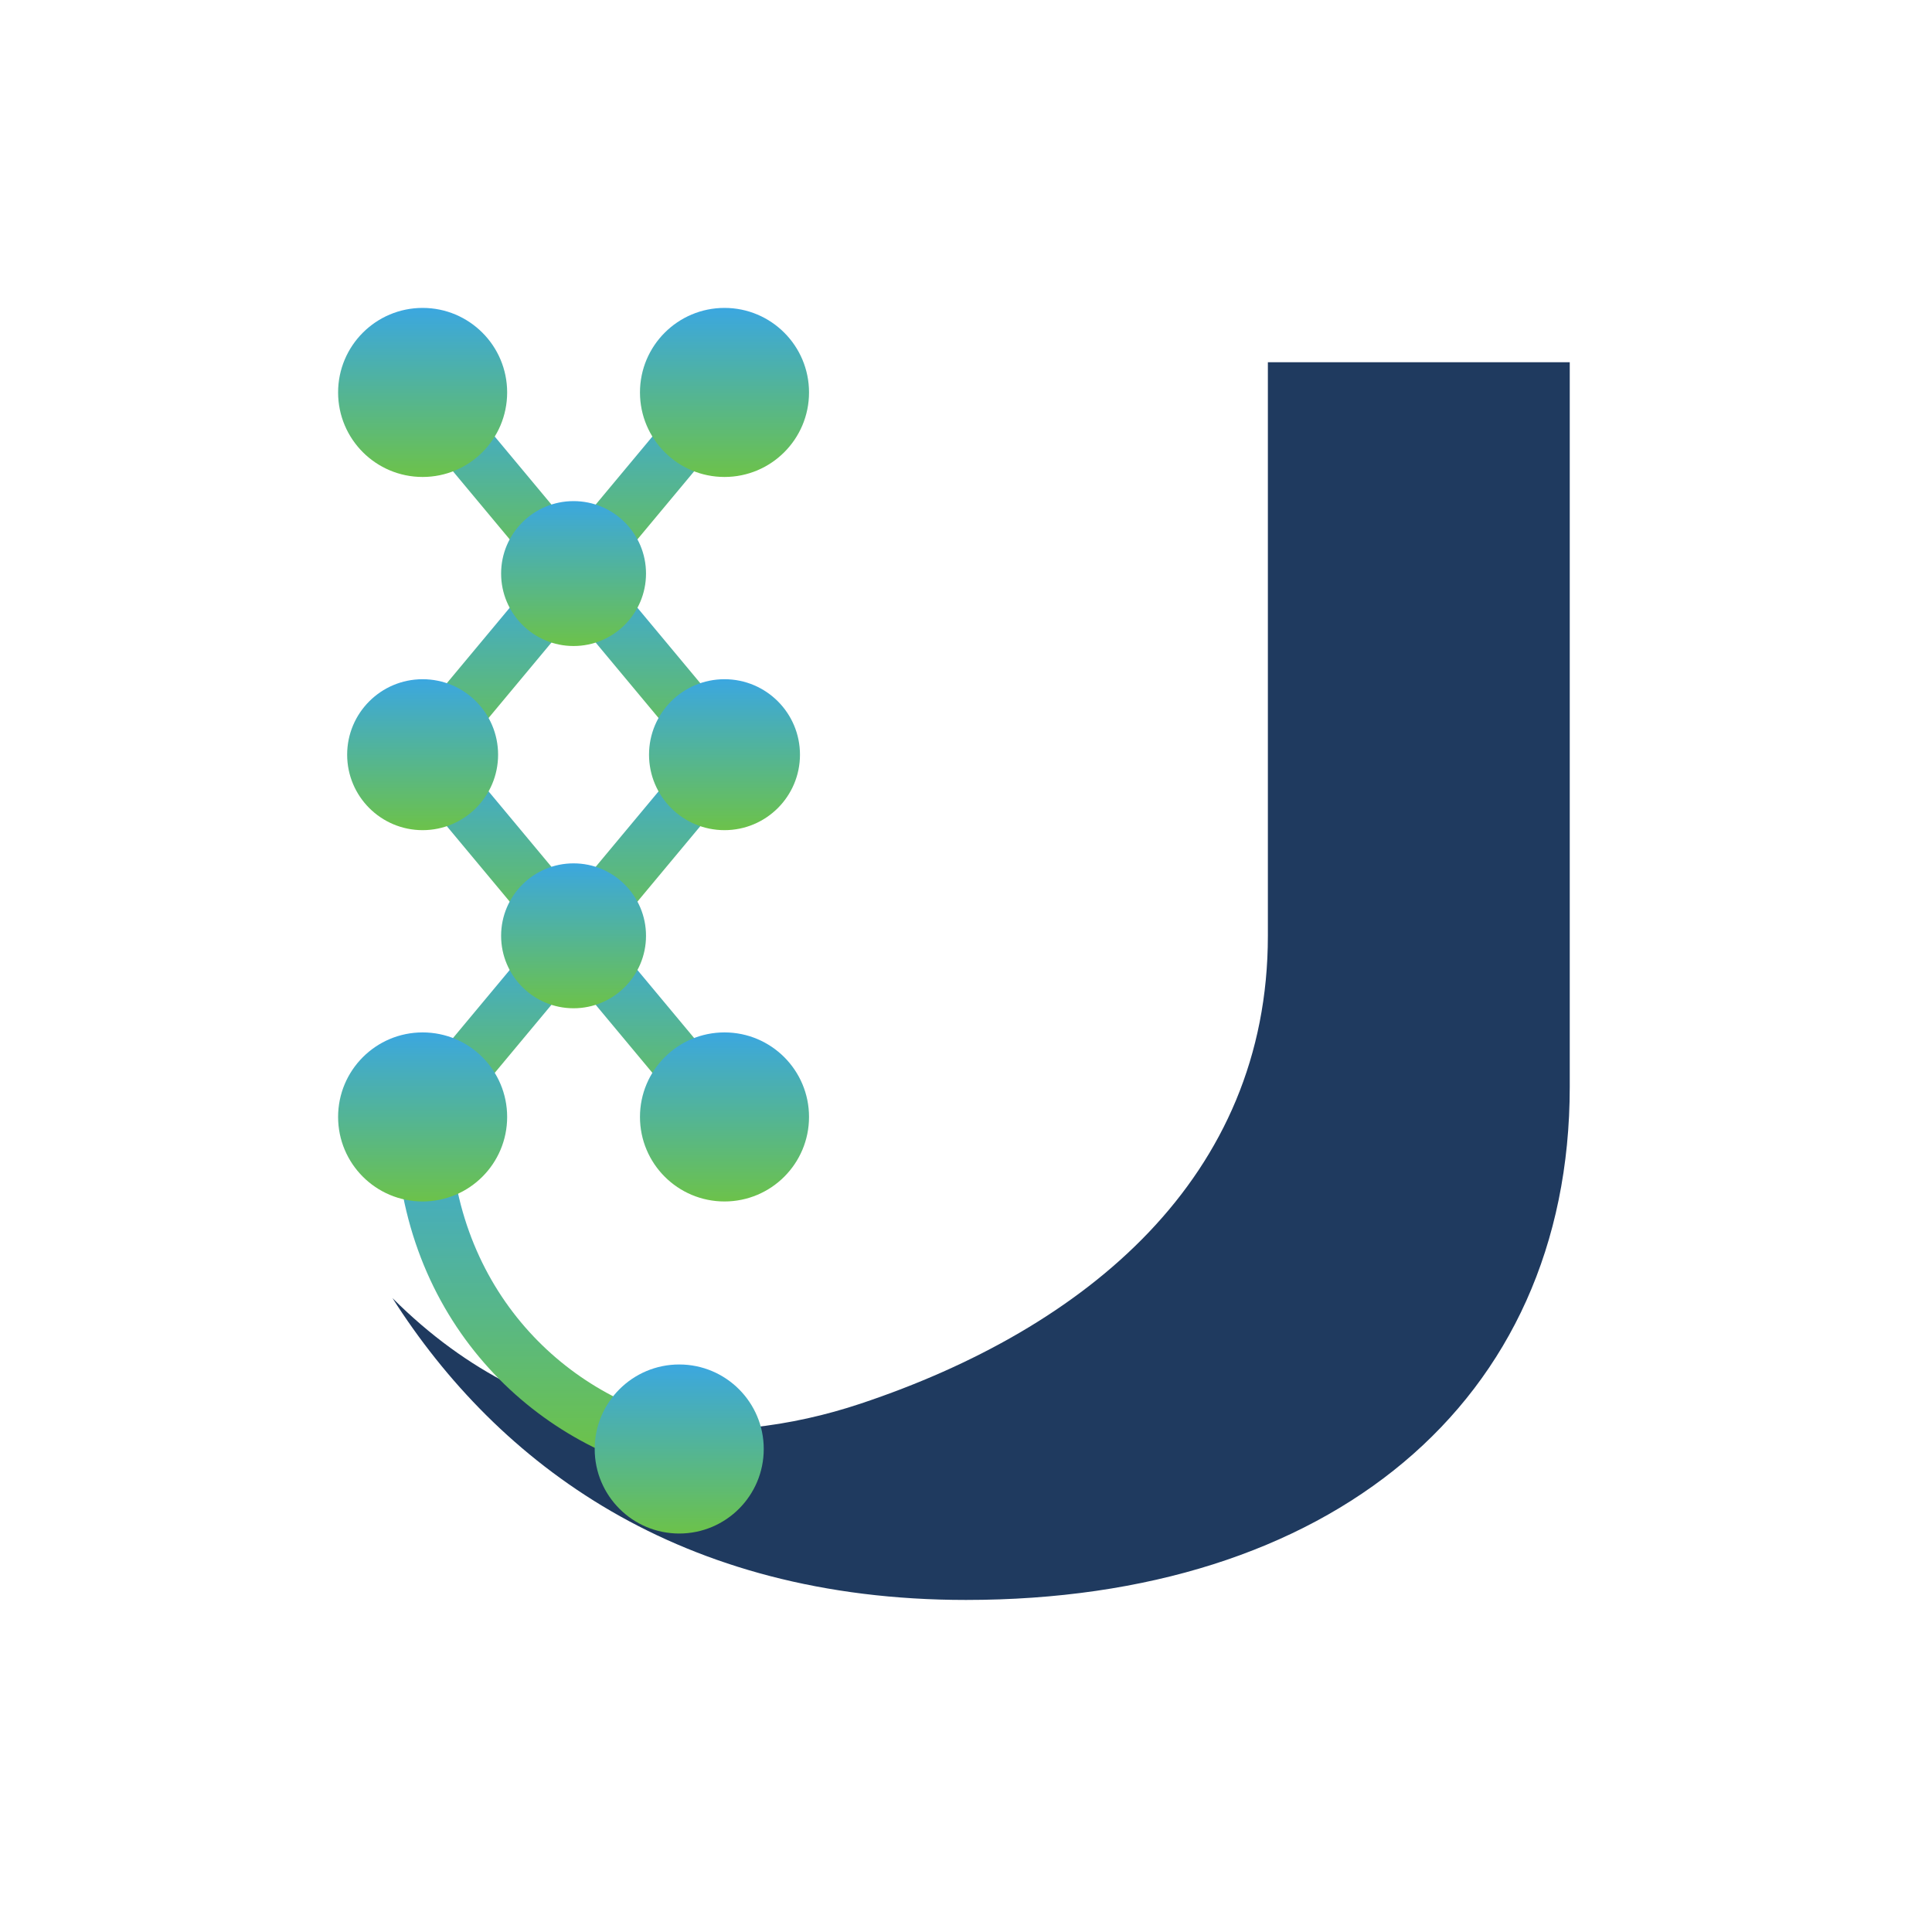
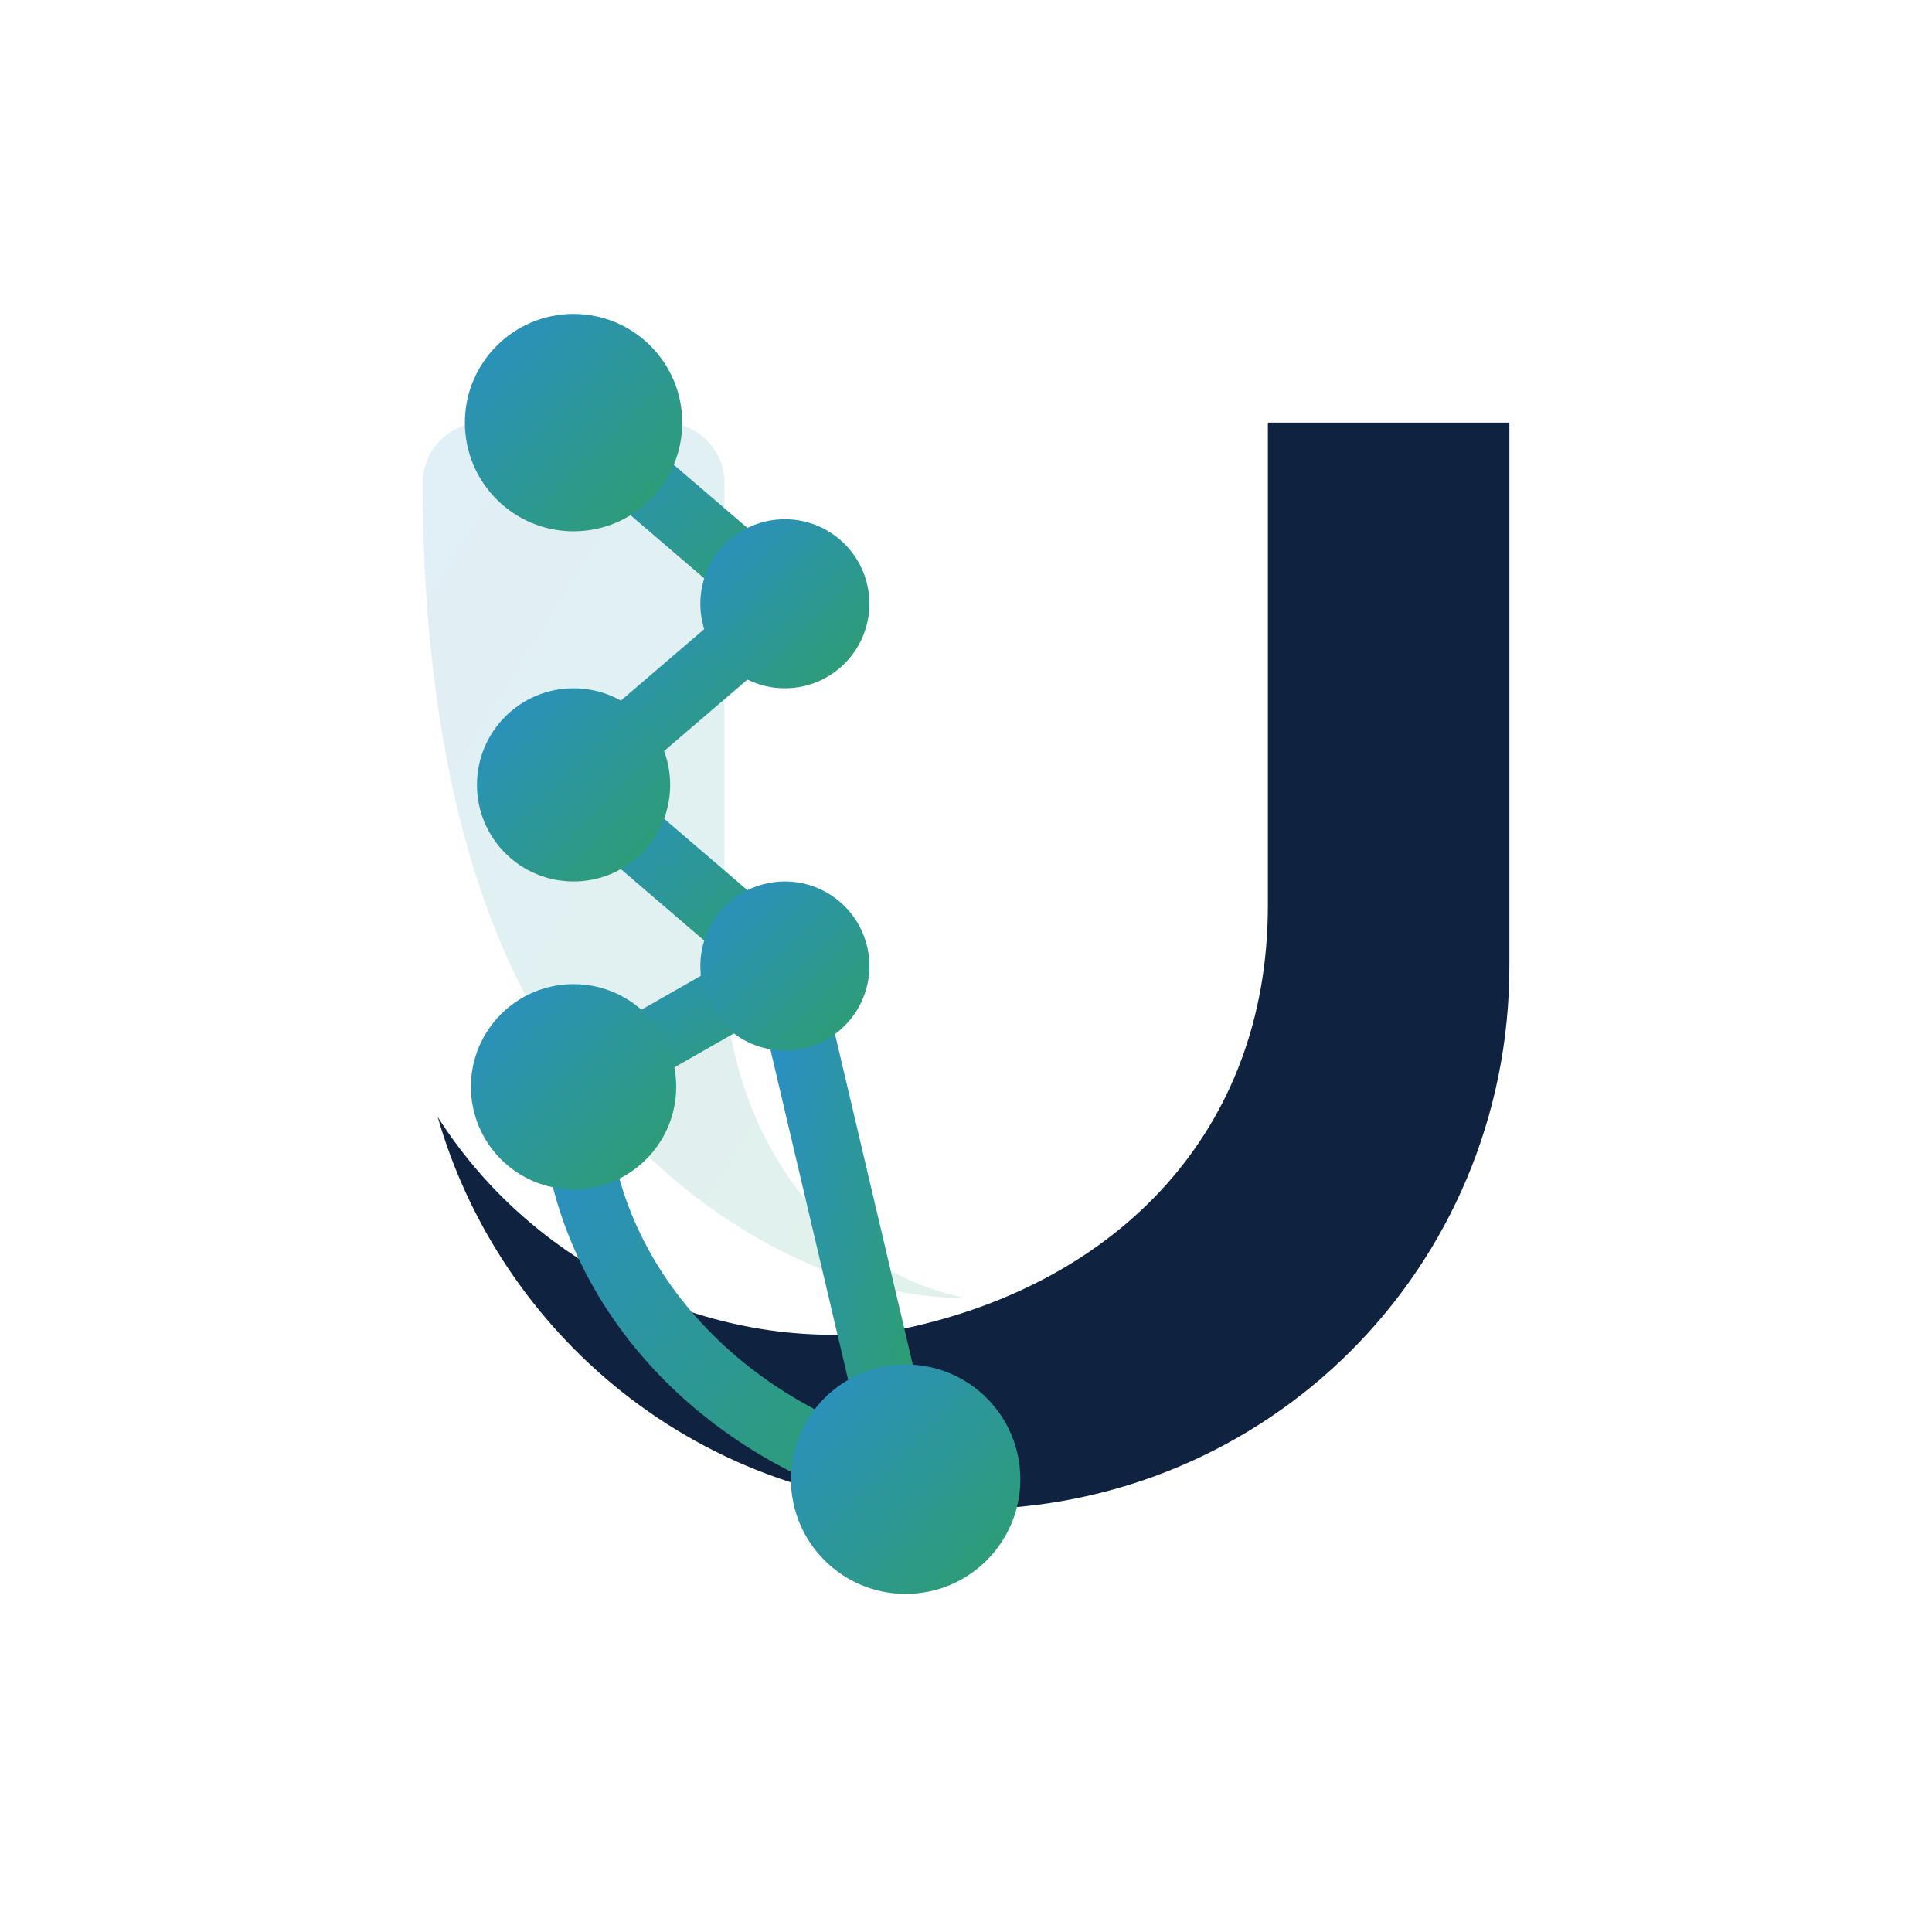
<svg xmlns="http://www.w3.org/2000/svg" viewBox="0 0 64 64" fill="none">
  <defs>
-     <linearGradient id="logo-lattice-grad" x1="0%" y1="0%" x2="0%" y2="100%">
-       <stop offset="0%" stop-color="#3BA7E0" />
-       <stop offset="100%" stop-color="#6CC24A" />
+     <linearGradient id="logo-lattice-grad" x1="0%" y1="0%" x2="100%" y2="100%">
+       <stop offset="0%" stop-color="#2A8FC7" />
+       <stop offset="100%" stop-color="#2E9E6B" />
    </linearGradient>
  </defs>
-   <path d="M42 12 H52 V36 C52 46.5 44 53 32 53 C22.5 53 16.5 48.5 13 43 C18 48 24 48 28.5 46.5 C36 44 42 39 42 31 Z" fill="#1F3A5F" />
-   <g stroke="url(#logo-lattice-grad)" stroke-width="1.8" stroke-linecap="round" stroke-linejoin="round">
-     <line x1="14" y1="13" x2="14" y2="25" />
-     <line x1="14" y1="25" x2="14" y2="37" />
-     <line x1="24" y1="13" x2="24" y2="25" />
-     <line x1="24" y1="25" x2="24" y2="37" />
-     <line x1="14" y1="13" x2="24" y2="13" />
-     <line x1="14" y1="25" x2="24" y2="25" />
-     <line x1="14" y1="37" x2="24" y2="37" />
-     <line x1="14" y1="13" x2="19" y2="19" />
-     <line x1="24" y1="13" x2="19" y2="19" />
-     <line x1="19" y1="19" x2="14" y2="25" />
-     <line x1="19" y1="19" x2="24" y2="25" />
-     <line x1="14" y1="25" x2="19" y2="31" />
-     <line x1="24" y1="25" x2="19" y2="31" />
-     <line x1="19" y1="31" x2="14" y2="37" />
-     <line x1="19" y1="31" x2="24" y2="37" />
-     <path d="M14 37 C14 43 18 47 22.5 48" />
+   <path d="M14 16 C14 14.9 14.9 14 16 14 H22 C23.1 14 24 14.9 24 16 V32 C24 37 27 42 32 43 C26.5 43 21 39 18 34 C15.4 29.8 14 23.5 14 16 Z" fill="url(#logo-lattice-grad)" fill-opacity="0.14" />
+   <path d="M40 14 H50 V32 C50 42 42 50 32 50 C23 50 16.5 44 14.5 37 C18 42.5 24.5 45 30 44 C37 42.5 42 37.5 42 30 V14 H40 Z" fill="#0F2340" />
+   <g stroke="url(#logo-lattice-grad)" stroke-width="2.2" stroke-linecap="round" stroke-linejoin="round">
+     <line x1="19" y1="14" x2="19" y2="26" />
+     <line x1="19" y1="14" x2="26" y2="20" />
+     <line x1="26" y1="20" x2="19" y2="26" />
+     <line x1="19" y1="26" x2="26" y2="32" />
+     <line x1="26" y1="20" x2="26" y2="32" />
+     <line x1="19" y1="26" x2="19" y2="36" />
+     <line x1="26" y1="32" x2="19" y2="36" />
+     <path d="M19 36 C19 42.5 24 47.5 30 49" />
+     <line x1="26" y1="32" x2="30" y2="49" />
  </g>
  <g fill="url(#logo-lattice-grad)">
-     <circle cx="14" cy="13" r="2.8" />
-     <circle cx="24" cy="13" r="2.8" />
-     <circle cx="19" cy="19" r="2.4" />
-     <circle cx="14" cy="25" r="2.5" />
-     <circle cx="24" cy="25" r="2.5" />
-     <circle cx="19" cy="31" r="2.4" />
-     <circle cx="14" cy="37" r="2.8" />
-     <circle cx="24" cy="37" r="2.8" />
-     <circle cx="22.5" cy="48" r="2.8" />
+     <circle cx="19" cy="14" r="3.6" />
+     <circle cx="26" cy="20" r="2.8" />
+     <circle cx="19" cy="26" r="3.2" />
+     <circle cx="26" cy="32" r="2.8" />
+     <circle cx="19" cy="36" r="3.4" />
+     <circle cx="30" cy="49" r="3.8" />
  </g>
</svg>
